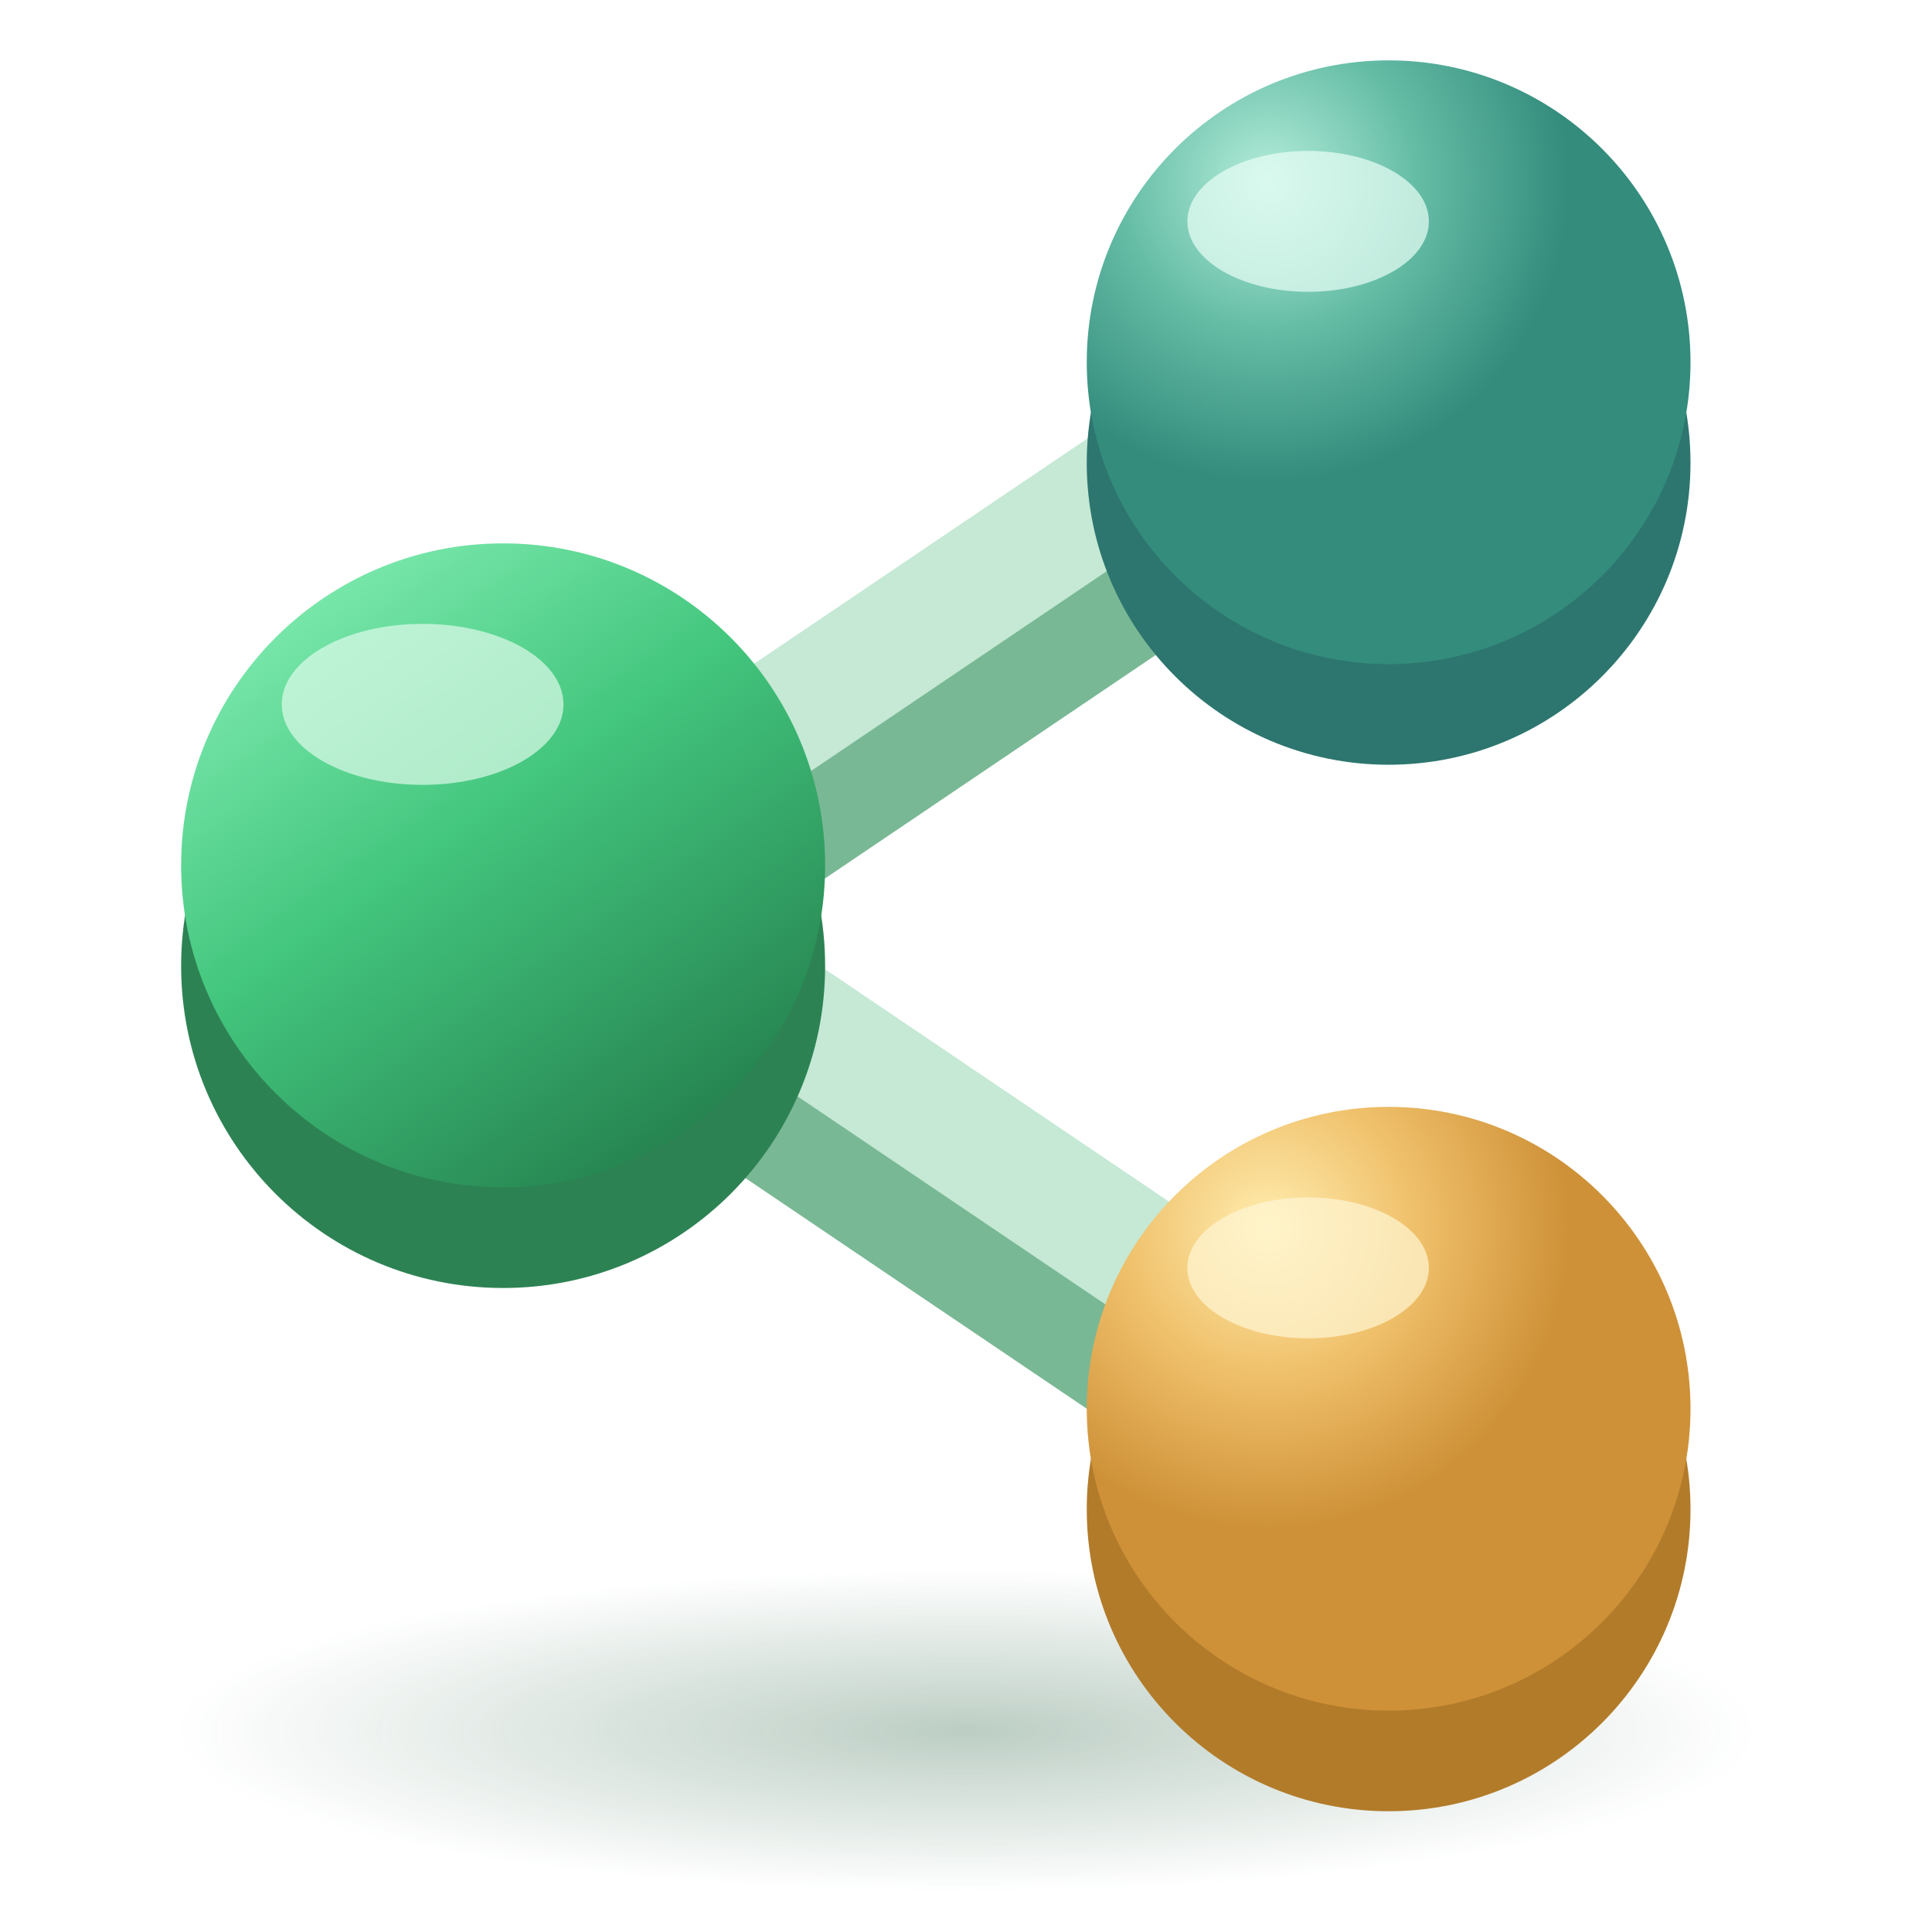
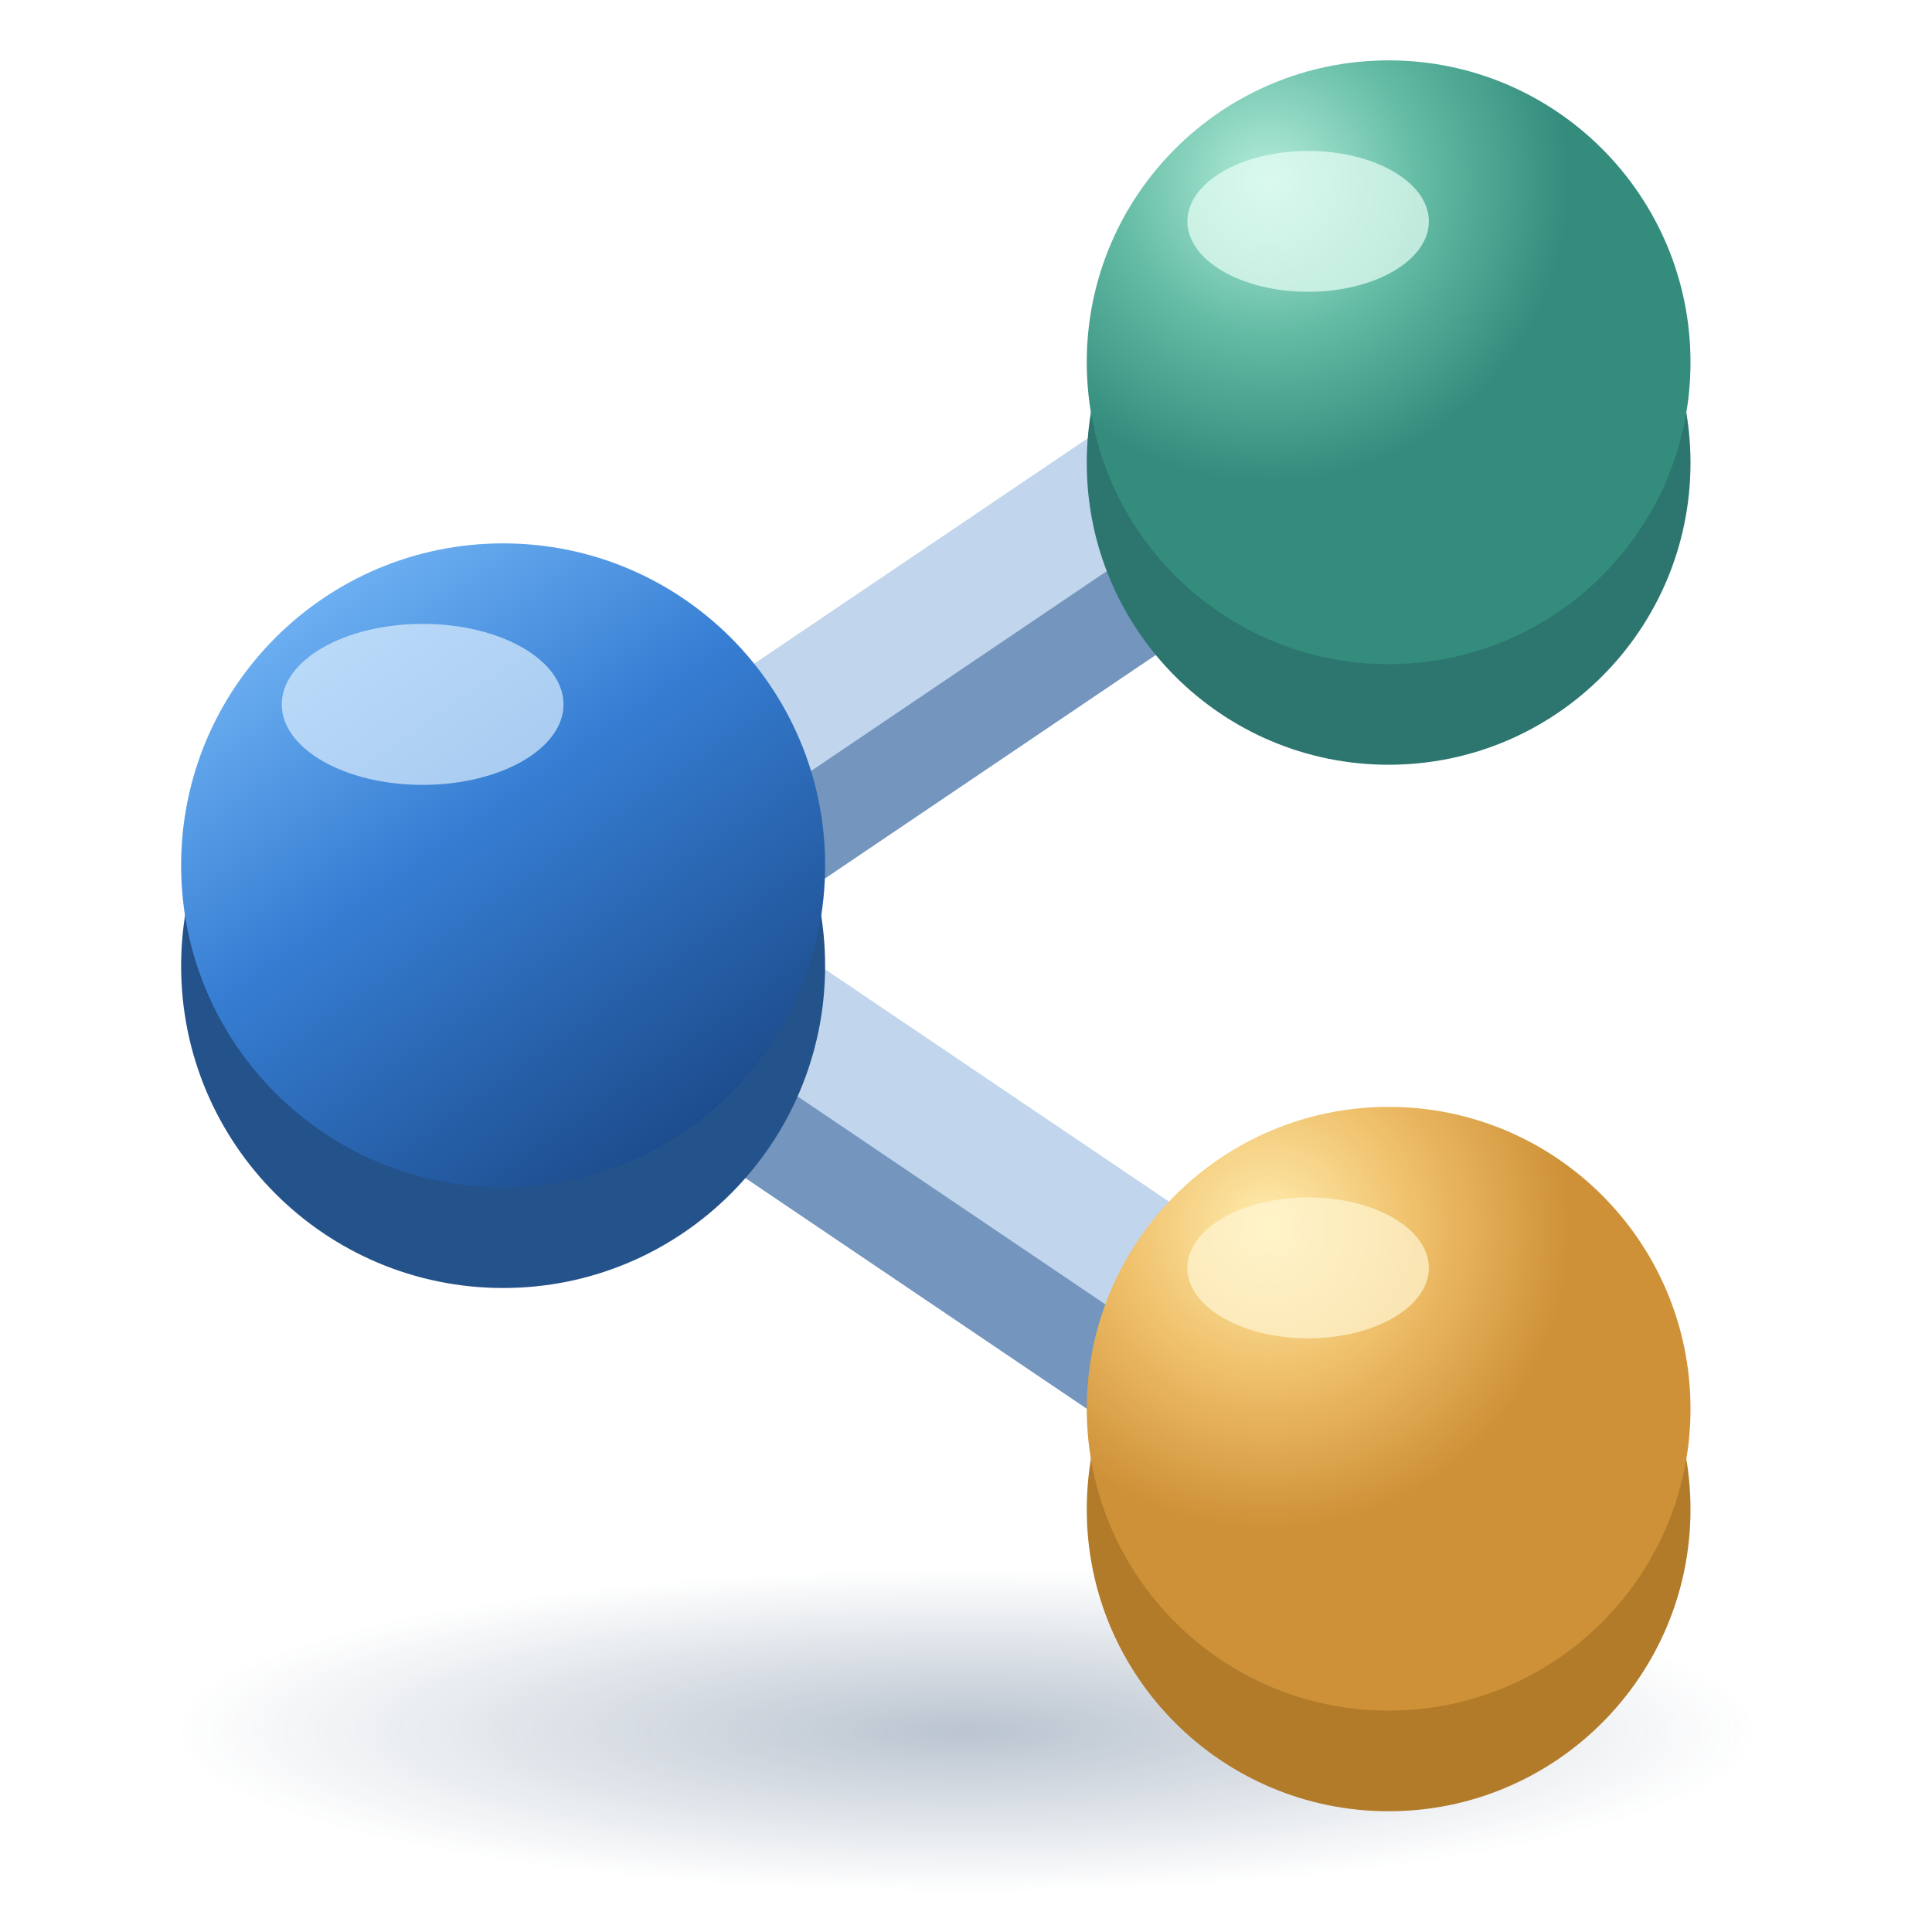
<svg xmlns="http://www.w3.org/2000/svg" viewBox="0 0 96 96" fill="none">
  <defs>
    <radialGradient id="shadow">
-       <stop stop-color="#205c3b" stop-opacity=".3" />
-       <stop offset="1" stop-color="#205c3b" stop-opacity="0" />
+       <stop stop-color="#1a3a62" stop-opacity=".3" />
+       <stop offset="1" stop-color="#1a3a62" stop-opacity="0" />
    </radialGradient>
    <linearGradient id="paper" x1="15" y1="10" x2="77" y2="79" gradientUnits="userSpaceOnUse">
      <stop stop-color="#fff" />
-       <stop offset=".65" stop-color="#effef6" />
-       <stop offset="1" stop-color="#c1e7d2" />
+       <stop offset=".65" stop-color="#eef5ff" />
+       <stop offset="1" stop-color="#bdd2eb" />
    </linearGradient>
    <linearGradient id="blue" x2=".7" y2="1">
-       <stop stop-color="#8ff5bd" />
-       <stop offset=".5" stop-color="#43c67e" />
-       <stop offset="1" stop-color="#25824f" />
+       <stop stop-color="#85c5ff" />
+       <stop offset=".5" stop-color="#367ed3" />
+       <stop offset="1" stop-color="#1c4b8b" />
    </linearGradient>
    <radialGradient id="green" cx=".3" cy=".2">
      <stop stop-color="#b4edda" />
      <stop offset=".5" stop-color="#64bca5" />
      <stop offset="1" stop-color="#338c7c" />
    </radialGradient>
    <radialGradient id="gold" cx=".3" cy=".2">
      <stop stop-color="#ffedaf" />
      <stop offset=".5" stop-color="#efbf69" />
      <stop offset="1" stop-color="#ce9138" />
    </radialGradient>
  </defs>
  <ellipse cx="48" cy="86" rx="39" ry="8" fill="url(#shadow)" />
-   <path d="m28 47 37-25m-37 25 37 25" stroke="#79b895" stroke-width="9" stroke-linecap="round" />
-   <path d="m28 43 37-25m-37 25 37 25" stroke="#c5e9d5" stroke-width="6" stroke-linecap="round" />
-   <circle cx="25" cy="48" r="16" fill="#2d8253" />
+   <path d="m28 47 37-25m-37 25 37 25" stroke="#7395be" stroke-width="9" stroke-linecap="round" />
+   <path d="m28 43 37-25m-37 25 37 25" stroke="#c1d6ed" stroke-width="6" stroke-linecap="round" />
+   <circle cx="25" cy="48" r="16" fill="#24528b" />
  <circle cx="25" cy="43" r="16" fill="url(#blue)" />
-   <ellipse cx="21" cy="35" rx="7" ry="4" fill="#e8fdf1" opacity=".65" />
+   <ellipse cx="21" cy="35" rx="7" ry="4" fill="#e6f4ff" opacity=".65" />
  <circle cx="69" cy="23" r="15" fill="#2d766f" />
  <circle cx="69" cy="18" r="15" fill="url(#green)" />
  <ellipse cx="65" cy="11" rx="6" ry="3.5" fill="#e9fff6" opacity=".7" />
  <circle cx="69" cy="75" r="15" fill="#b27b2a" />
  <circle cx="69" cy="70" r="15" fill="url(#gold)" />
  <ellipse cx="65" cy="63" rx="6" ry="3.5" fill="#fff7d4" opacity=".7" />
</svg>
